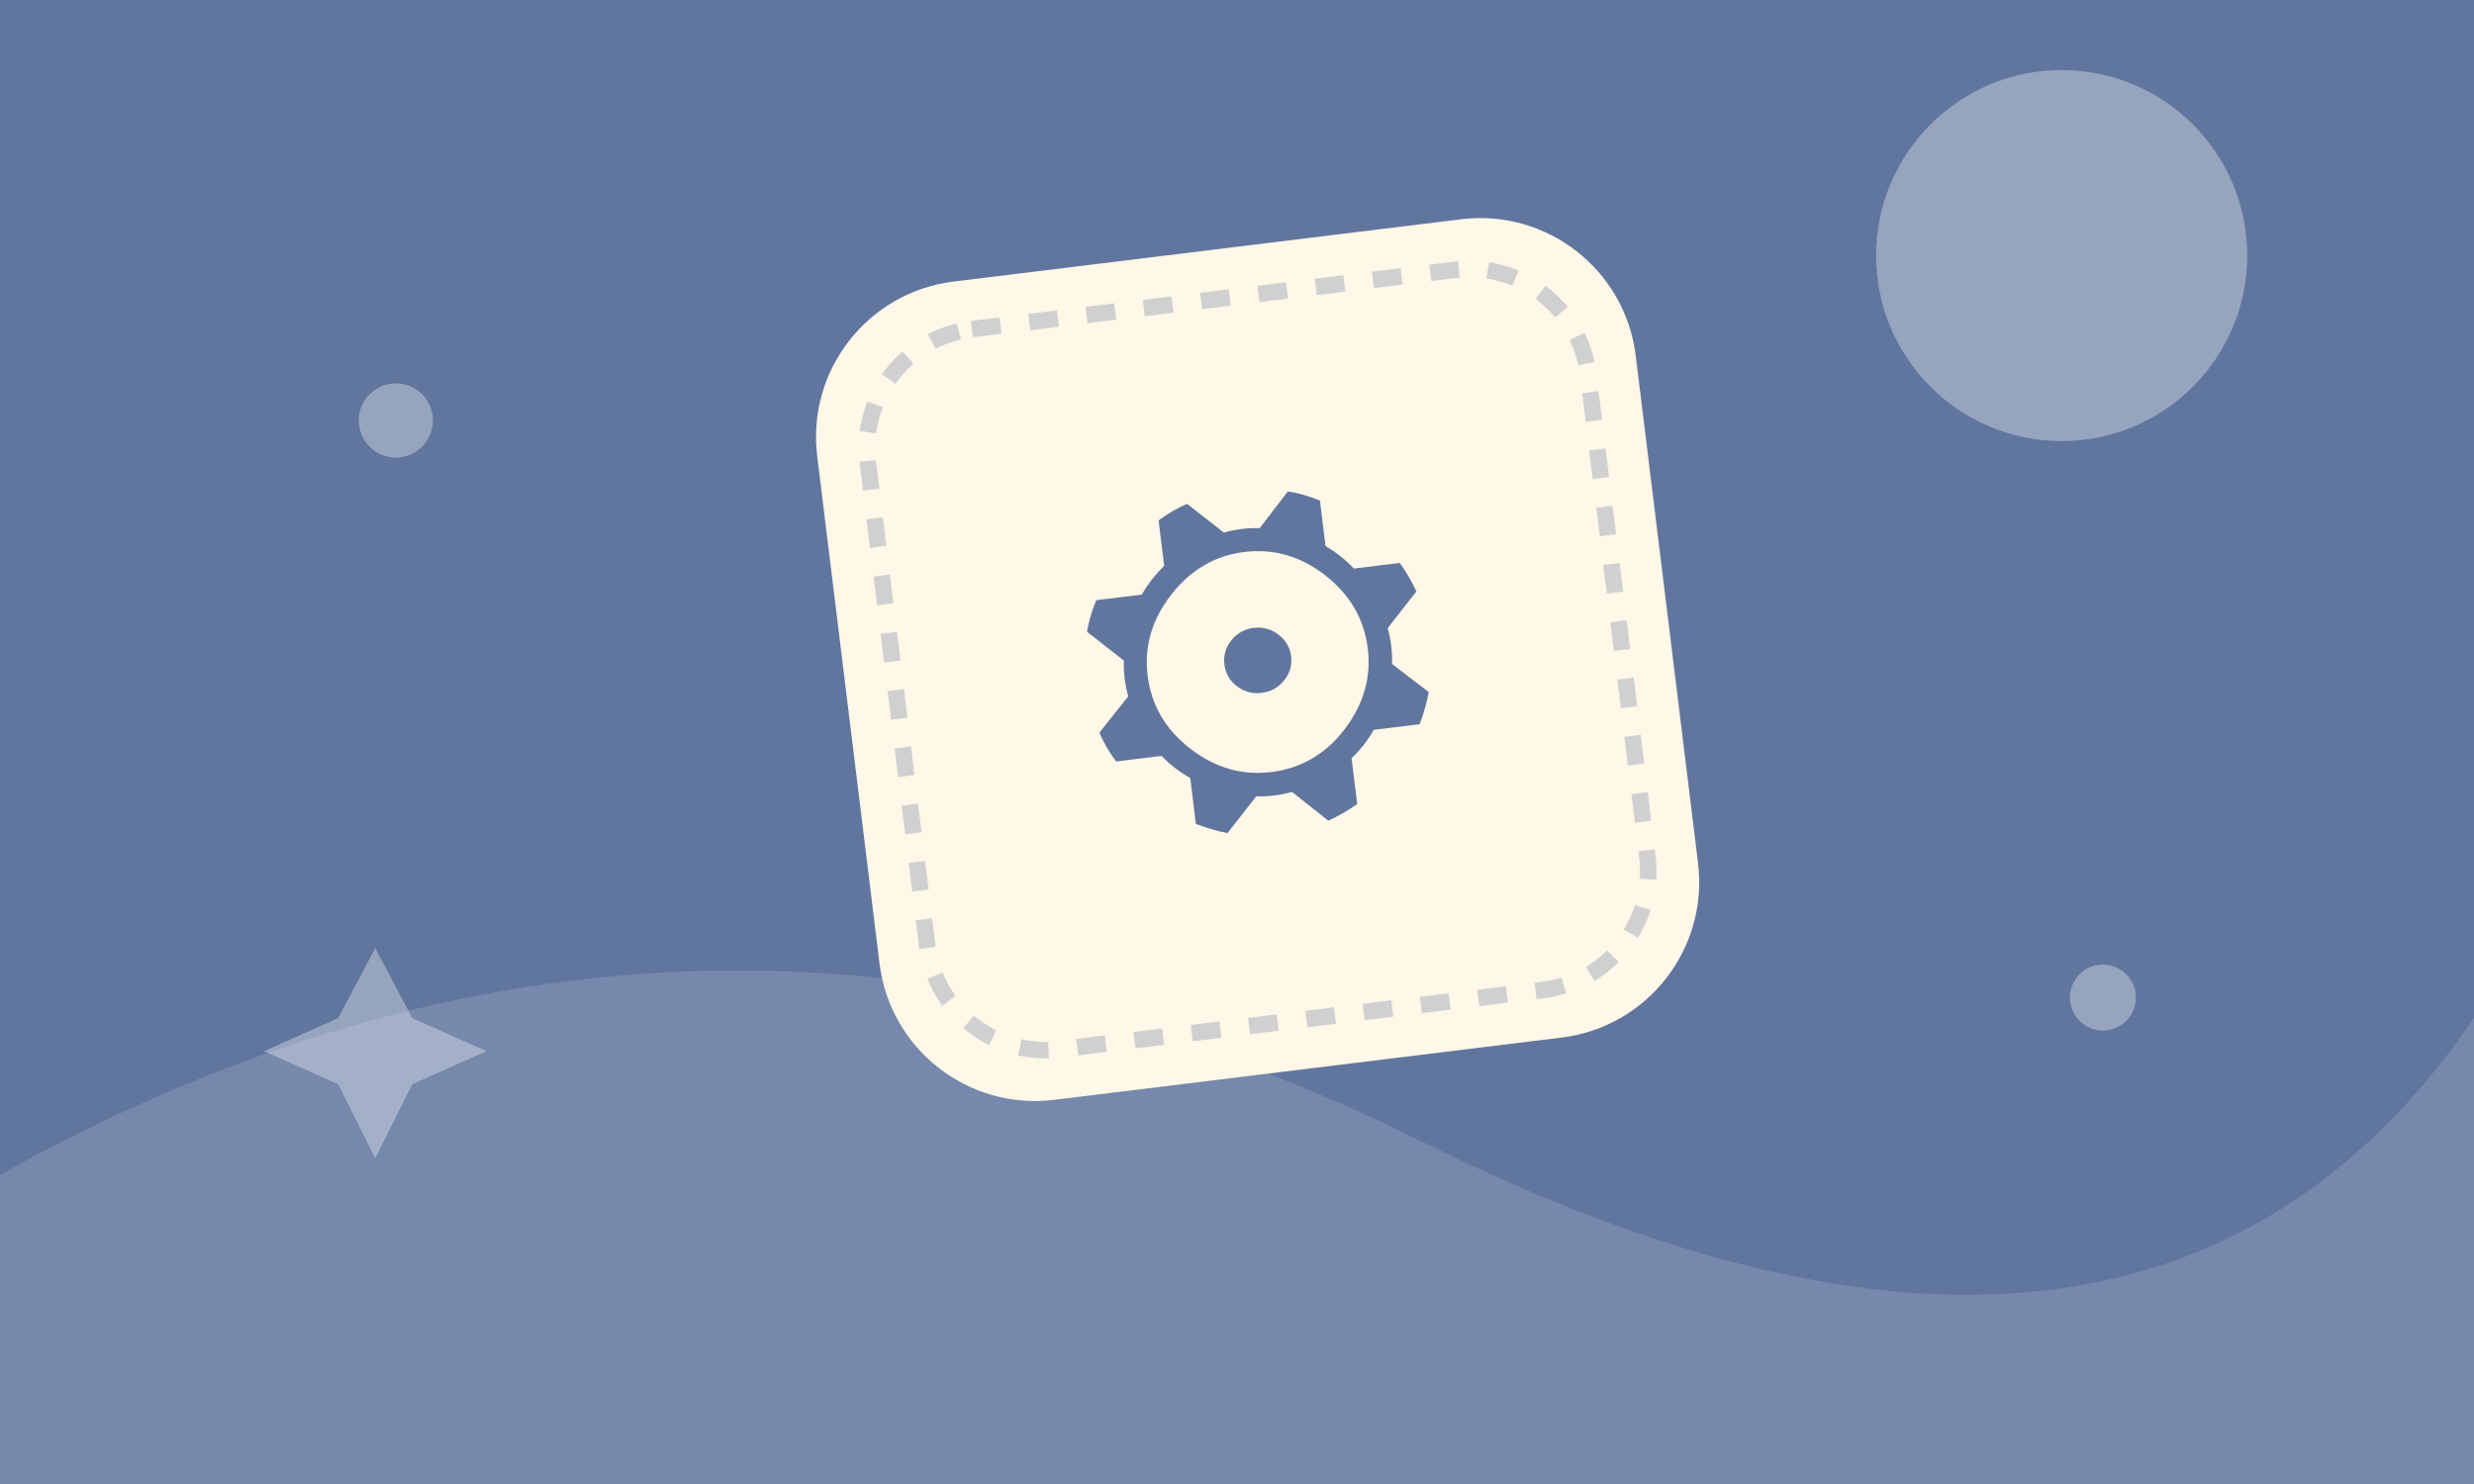
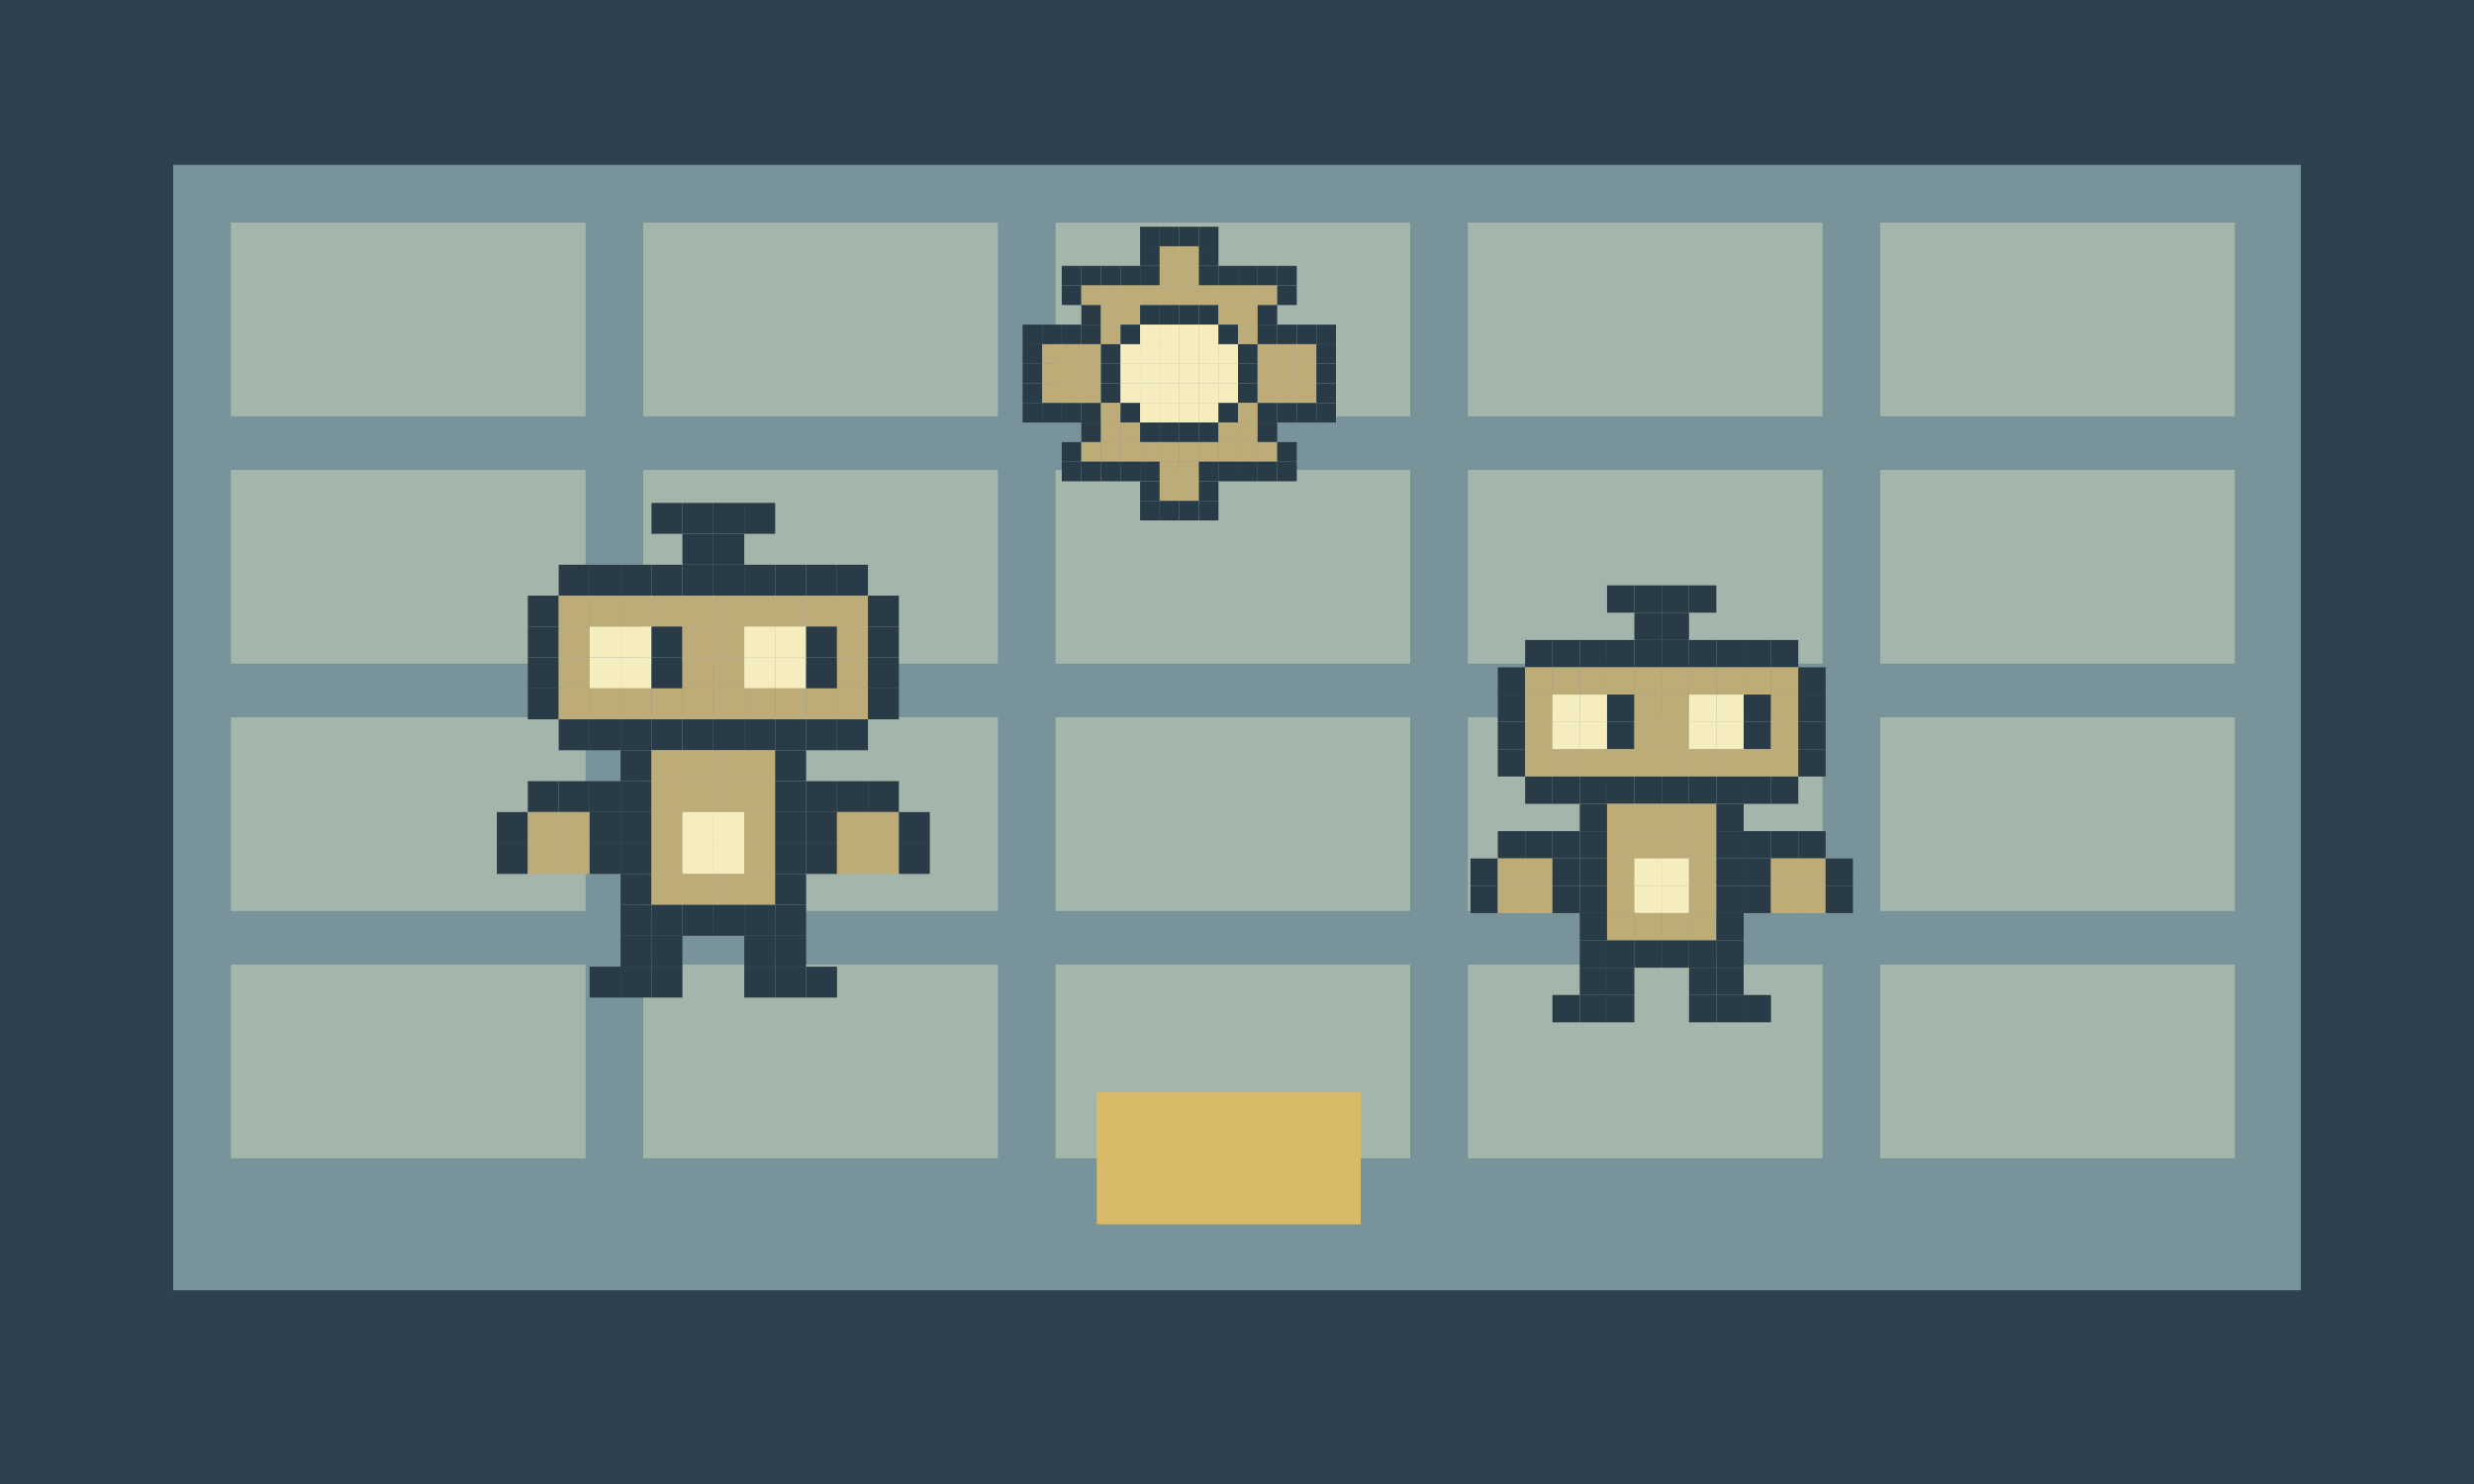
- <svg xmlns="http://www.w3.org/2000/svg" viewBox="0 0 600 360">
-   <rect width="600" height="360" fill="#61769e" />
-   <circle cx="500" cy="62" r="45" fill="#fff5" />
-   <path d="M0 285Q170 190 345 277T600 247V360H0Z" fill="#fff2" />
-   <g transform="translate(205 60) rotate(-7 100 100)">
-     <rect width="200" height="200" rx="38" fill="#fff7e7" />
-     <rect x="12" y="12" width="176" height="176" rx="29" fill="none" stroke="#61769e" stroke-opacity=".3" stroke-width="4" stroke-dasharray="7 7" />
-     <text x="100" y="133" text-anchor="middle" font-size="108" fill="#61769e">⚙</text>
+ <svg xmlns="http://www.w3.org/2000/svg" class="illustrated-scene identity-scene scene-clockwork medium-pixel" data-world="clockarena" viewBox="0 0 600 360" aria-hidden="true">
+   <rect width="600" height="360" fill="#bfcbd8" />
+   <rect x="0" y="0" width="600" height="360" rx="0" fill="#2d414e" class="" />
+   <rect x="42" y="40" width="516" height="273" rx="0" fill="#78949a" class="" />
+   <rect x="56" y="54" width="86" height="47" rx="0" fill="#a4b5ac" class="" />
+   <rect x="156" y="54" width="86" height="47" rx="0" fill="#a4b5ac" class="" />
+   <rect x="256" y="54" width="86" height="47" rx="0" fill="#a4b5ac" class="" />
+   <rect x="356" y="54" width="86" height="47" rx="0" fill="#a4b5ac" class="" />
+   <rect x="456" y="54" width="86" height="47" rx="0" fill="#a4b5ac" class="" />
+   <rect x="56" y="114" width="86" height="47" rx="0" fill="#a4b5ac" class="" />
+   <rect x="156" y="114" width="86" height="47" rx="0" fill="#a4b5ac" class="" />
+   <rect x="256" y="114" width="86" height="47" rx="0" fill="#a4b5ac" class="" />
+   <rect x="356" y="114" width="86" height="47" rx="0" fill="#a4b5ac" class="" />
+   <rect x="456" y="114" width="86" height="47" rx="0" fill="#a4b5ac" class="" />
+   <rect x="56" y="174" width="86" height="47" rx="0" fill="#a4b5ac" class="" />
+   <rect x="156" y="174" width="86" height="47" rx="0" fill="#a4b5ac" class="" />
+   <rect x="256" y="174" width="86" height="47" rx="0" fill="#a4b5ac" class="" />
+   <rect x="356" y="174" width="86" height="47" rx="0" fill="#a4b5ac" class="" />
+   <rect x="456" y="174" width="86" height="47" rx="0" fill="#a4b5ac" class="" />
+   <rect x="56" y="234" width="86" height="47" rx="0" fill="#a4b5ac" class="" />
+   <rect x="156" y="234" width="86" height="47" rx="0" fill="#a4b5ac" class="" />
+   <rect x="256" y="234" width="86" height="47" rx="0" fill="#a4b5ac" class="" />
+   <rect x="356" y="234" width="86" height="47" rx="0" fill="#a4b5ac" class="" />
+   <rect x="456" y="234" width="86" height="47" rx="0" fill="#a4b5ac" class="" />
+   <g transform="translate(113 122) scale(1.25)">
+     <rect x="36" y="0" width="6" height="6" fill="#293b46" data-tone="1" />
+     <rect x="42" y="0" width="6" height="6" fill="#293b46" data-tone="1" />
+     <rect x="48" y="0" width="6" height="6" fill="#293b46" data-tone="1" />
+     <rect x="54" y="0" width="6" height="6" fill="#293b46" data-tone="1" />
+     <rect x="42" y="6" width="6" height="6" fill="#293b46" data-tone="1" />
+     <rect x="48" y="6" width="6" height="6" fill="#293b46" data-tone="1" />
+     <rect x="18" y="12" width="6" height="6" fill="#293b46" data-tone="1" />
+     <rect x="24" y="12" width="6" height="6" fill="#293b46" data-tone="1" />
+     <rect x="30" y="12" width="6" height="6" fill="#293b46" data-tone="1" />
+     <rect x="36" y="12" width="6" height="6" fill="#293b46" data-tone="1" />
+     <rect x="42" y="12" width="6" height="6" fill="#293b46" data-tone="1" />
+     <rect x="48" y="12" width="6" height="6" fill="#293b46" data-tone="1" />
+     <rect x="54" y="12" width="6" height="6" fill="#293b46" data-tone="1" />
+     <rect x="60" y="12" width="6" height="6" fill="#293b46" data-tone="1" />
+     <rect x="66" y="12" width="6" height="6" fill="#293b46" data-tone="1" />
+     <rect x="72" y="12" width="6" height="6" fill="#293b46" data-tone="1" />
+     <rect x="12" y="18" width="6" height="6" fill="#293b46" data-tone="1" />
+     <rect x="18" y="18" width="6" height="6" fill="#bdac78" data-tone="2" />
+     <rect x="24" y="18" width="6" height="6" fill="#bdac78" data-tone="2" />
+     <rect x="30" y="18" width="6" height="6" fill="#bdac78" data-tone="2" />
+     <rect x="36" y="18" width="6" height="6" fill="#bdac78" data-tone="2" />
+     <rect x="42" y="18" width="6" height="6" fill="#bdac78" data-tone="2" />
+     <rect x="48" y="18" width="6" height="6" fill="#bdac78" data-tone="2" />
+     <rect x="54" y="18" width="6" height="6" fill="#bdac78" data-tone="2" />
+     <rect x="60" y="18" width="6" height="6" fill="#bdac78" data-tone="2" />
+     <rect x="66" y="18" width="6" height="6" fill="#bdac78" data-tone="2" />
+     <rect x="72" y="18" width="6" height="6" fill="#bdac78" data-tone="2" />
+     <rect x="78" y="18" width="6" height="6" fill="#293b46" data-tone="1" />
+     <rect x="12" y="24" width="6" height="6" fill="#293b46" data-tone="1" />
+     <rect x="18" y="24" width="6" height="6" fill="#bdac78" data-tone="2" />
+     <rect x="24" y="24" width="6" height="6" fill="#f5edbd" data-tone="3" />
+     <rect x="30" y="24" width="6" height="6" fill="#f5edbd" data-tone="3" />
+     <rect x="36" y="24" width="6" height="6" fill="#293b46" data-tone="1" />
+     <rect x="42" y="24" width="6" height="6" fill="#bdac78" data-tone="2" />
+     <rect x="48" y="24" width="6" height="6" fill="#bdac78" data-tone="2" />
+     <rect x="54" y="24" width="6" height="6" fill="#f5edbd" data-tone="3" />
+     <rect x="60" y="24" width="6" height="6" fill="#f5edbd" data-tone="3" />
+     <rect x="66" y="24" width="6" height="6" fill="#293b46" data-tone="1" />
+     <rect x="72" y="24" width="6" height="6" fill="#bdac78" data-tone="2" />
+     <rect x="78" y="24" width="6" height="6" fill="#293b46" data-tone="1" />
+     <rect x="12" y="30" width="6" height="6" fill="#293b46" data-tone="1" />
+     <rect x="18" y="30" width="6" height="6" fill="#bdac78" data-tone="2" />
+     <rect x="24" y="30" width="6" height="6" fill="#f5edbd" data-tone="3" />
+     <rect x="30" y="30" width="6" height="6" fill="#f5edbd" data-tone="3" />
+     <rect x="36" y="30" width="6" height="6" fill="#293b46" data-tone="1" />
+     <rect x="42" y="30" width="6" height="6" fill="#bdac78" data-tone="2" />
+     <rect x="48" y="30" width="6" height="6" fill="#bdac78" data-tone="2" />
+     <rect x="54" y="30" width="6" height="6" fill="#f5edbd" data-tone="3" />
+     <rect x="60" y="30" width="6" height="6" fill="#f5edbd" data-tone="3" />
+     <rect x="66" y="30" width="6" height="6" fill="#293b46" data-tone="1" />
+     <rect x="72" y="30" width="6" height="6" fill="#bdac78" data-tone="2" />
+     <rect x="78" y="30" width="6" height="6" fill="#293b46" data-tone="1" />
+     <rect x="12" y="36" width="6" height="6" fill="#293b46" data-tone="1" />
+     <rect x="18" y="36" width="6" height="6" fill="#bdac78" data-tone="2" />
+     <rect x="24" y="36" width="6" height="6" fill="#bdac78" data-tone="2" />
+     <rect x="30" y="36" width="6" height="6" fill="#bdac78" data-tone="2" />
+     <rect x="36" y="36" width="6" height="6" fill="#bdac78" data-tone="2" />
+     <rect x="42" y="36" width="6" height="6" fill="#bdac78" data-tone="2" />
+     <rect x="48" y="36" width="6" height="6" fill="#bdac78" data-tone="2" />
+     <rect x="54" y="36" width="6" height="6" fill="#bdac78" data-tone="2" />
+     <rect x="60" y="36" width="6" height="6" fill="#bdac78" data-tone="2" />
+     <rect x="66" y="36" width="6" height="6" fill="#bdac78" data-tone="2" />
+     <rect x="72" y="36" width="6" height="6" fill="#bdac78" data-tone="2" />
+     <rect x="78" y="36" width="6" height="6" fill="#293b46" data-tone="1" />
+     <rect x="18" y="42" width="6" height="6" fill="#293b46" data-tone="1" />
+     <rect x="24" y="42" width="6" height="6" fill="#293b46" data-tone="1" />
+     <rect x="30" y="42" width="6" height="6" fill="#293b46" data-tone="1" />
+     <rect x="36" y="42" width="6" height="6" fill="#293b46" data-tone="1" />
+     <rect x="42" y="42" width="6" height="6" fill="#293b46" data-tone="1" />
+     <rect x="48" y="42" width="6" height="6" fill="#293b46" data-tone="1" />
+     <rect x="54" y="42" width="6" height="6" fill="#293b46" data-tone="1" />
+     <rect x="60" y="42" width="6" height="6" fill="#293b46" data-tone="1" />
+     <rect x="66" y="42" width="6" height="6" fill="#293b46" data-tone="1" />
+     <rect x="72" y="42" width="6" height="6" fill="#293b46" data-tone="1" />
+     <rect x="30" y="48" width="6" height="6" fill="#293b46" data-tone="1" />
+     <rect x="36" y="48" width="6" height="6" fill="#bdac78" data-tone="2" />
+     <rect x="42" y="48" width="6" height="6" fill="#bdac78" data-tone="2" />
+     <rect x="48" y="48" width="6" height="6" fill="#bdac78" data-tone="2" />
+     <rect x="54" y="48" width="6" height="6" fill="#bdac78" data-tone="2" />
+     <rect x="60" y="48" width="6" height="6" fill="#293b46" data-tone="1" />
+     <rect x="12" y="54" width="6" height="6" fill="#293b46" data-tone="1" />
+     <rect x="18" y="54" width="6" height="6" fill="#293b46" data-tone="1" />
+     <rect x="24" y="54" width="6" height="6" fill="#293b46" data-tone="1" />
+     <rect x="30" y="54" width="6" height="6" fill="#293b46" data-tone="1" />
+     <rect x="36" y="54" width="6" height="6" fill="#bdac78" data-tone="2" />
+     <rect x="42" y="54" width="6" height="6" fill="#bdac78" data-tone="2" />
+     <rect x="48" y="54" width="6" height="6" fill="#bdac78" data-tone="2" />
+     <rect x="54" y="54" width="6" height="6" fill="#bdac78" data-tone="2" />
+     <rect x="60" y="54" width="6" height="6" fill="#293b46" data-tone="1" />
+     <rect x="66" y="54" width="6" height="6" fill="#293b46" data-tone="1" />
+     <rect x="72" y="54" width="6" height="6" fill="#293b46" data-tone="1" />
+     <rect x="78" y="54" width="6" height="6" fill="#293b46" data-tone="1" />
+     <rect x="6" y="60" width="6" height="6" fill="#293b46" data-tone="1" />
+     <rect x="12" y="60" width="6" height="6" fill="#bdac78" data-tone="2" />
+     <rect x="18" y="60" width="6" height="6" fill="#bdac78" data-tone="2" />
+     <rect x="24" y="60" width="6" height="6" fill="#293b46" data-tone="1" />
+     <rect x="30" y="60" width="6" height="6" fill="#293b46" data-tone="1" />
+     <rect x="36" y="60" width="6" height="6" fill="#bdac78" data-tone="2" />
+     <rect x="42" y="60" width="6" height="6" fill="#f5edbd" data-tone="3" />
+     <rect x="48" y="60" width="6" height="6" fill="#f5edbd" data-tone="3" />
+     <rect x="54" y="60" width="6" height="6" fill="#bdac78" data-tone="2" />
+     <rect x="60" y="60" width="6" height="6" fill="#293b46" data-tone="1" />
+     <rect x="66" y="60" width="6" height="6" fill="#293b46" data-tone="1" />
+     <rect x="72" y="60" width="6" height="6" fill="#bdac78" data-tone="2" />
+     <rect x="78" y="60" width="6" height="6" fill="#bdac78" data-tone="2" />
+     <rect x="84" y="60" width="6" height="6" fill="#293b46" data-tone="1" />
+     <rect x="6" y="66" width="6" height="6" fill="#293b46" data-tone="1" />
+     <rect x="12" y="66" width="6" height="6" fill="#bdac78" data-tone="2" />
+     <rect x="18" y="66" width="6" height="6" fill="#bdac78" data-tone="2" />
+     <rect x="24" y="66" width="6" height="6" fill="#293b46" data-tone="1" />
+     <rect x="30" y="66" width="6" height="6" fill="#293b46" data-tone="1" />
+     <rect x="36" y="66" width="6" height="6" fill="#bdac78" data-tone="2" />
+     <rect x="42" y="66" width="6" height="6" fill="#f5edbd" data-tone="3" />
+     <rect x="48" y="66" width="6" height="6" fill="#f5edbd" data-tone="3" />
+     <rect x="54" y="66" width="6" height="6" fill="#bdac78" data-tone="2" />
+     <rect x="60" y="66" width="6" height="6" fill="#293b46" data-tone="1" />
+     <rect x="66" y="66" width="6" height="6" fill="#293b46" data-tone="1" />
+     <rect x="72" y="66" width="6" height="6" fill="#bdac78" data-tone="2" />
+     <rect x="78" y="66" width="6" height="6" fill="#bdac78" data-tone="2" />
+     <rect x="84" y="66" width="6" height="6" fill="#293b46" data-tone="1" />
+     <rect x="30" y="72" width="6" height="6" fill="#293b46" data-tone="1" />
+     <rect x="36" y="72" width="6" height="6" fill="#bdac78" data-tone="2" />
+     <rect x="42" y="72" width="6" height="6" fill="#bdac78" data-tone="2" />
+     <rect x="48" y="72" width="6" height="6" fill="#bdac78" data-tone="2" />
+     <rect x="54" y="72" width="6" height="6" fill="#bdac78" data-tone="2" />
+     <rect x="60" y="72" width="6" height="6" fill="#293b46" data-tone="1" />
+     <rect x="30" y="78" width="6" height="6" fill="#293b46" data-tone="1" />
+     <rect x="36" y="78" width="6" height="6" fill="#293b46" data-tone="1" />
+     <rect x="42" y="78" width="6" height="6" fill="#293b46" data-tone="1" />
+     <rect x="48" y="78" width="6" height="6" fill="#293b46" data-tone="1" />
+     <rect x="54" y="78" width="6" height="6" fill="#293b46" data-tone="1" />
+     <rect x="60" y="78" width="6" height="6" fill="#293b46" data-tone="1" />
+     <rect x="30" y="84" width="6" height="6" fill="#293b46" data-tone="1" />
+     <rect x="36" y="84" width="6" height="6" fill="#293b46" data-tone="1" />
+     <rect x="54" y="84" width="6" height="6" fill="#293b46" data-tone="1" />
+     <rect x="60" y="84" width="6" height="6" fill="#293b46" data-tone="1" />
+     <rect x="24" y="90" width="6" height="6" fill="#293b46" data-tone="1" />
+     <rect x="30" y="90" width="6" height="6" fill="#293b46" data-tone="1" />
+     <rect x="36" y="90" width="6" height="6" fill="#293b46" data-tone="1" />
+     <rect x="54" y="90" width="6" height="6" fill="#293b46" data-tone="1" />
+     <rect x="60" y="90" width="6" height="6" fill="#293b46" data-tone="1" />
+     <rect x="66" y="90" width="6" height="6" fill="#293b46" data-tone="1" />
  </g>
-   <g fill="#fff5">
-     <circle cx="96" cy="102" r="9" />
-     <circle cx="510" cy="242" r="8" />
-     <path d="M91 230l9 17 18 8-18 8-9 18-9-18-18-8 18-8Z" />
+   <g transform="translate(350 142) scale(1.104167)">
+     <rect x="36" y="0" width="6" height="6" fill="#293b46" data-tone="1" />
+     <rect x="42" y="0" width="6" height="6" fill="#293b46" data-tone="1" />
+     <rect x="48" y="0" width="6" height="6" fill="#293b46" data-tone="1" />
+     <rect x="54" y="0" width="6" height="6" fill="#293b46" data-tone="1" />
+     <rect x="42" y="6" width="6" height="6" fill="#293b46" data-tone="1" />
+     <rect x="48" y="6" width="6" height="6" fill="#293b46" data-tone="1" />
+     <rect x="18" y="12" width="6" height="6" fill="#293b46" data-tone="1" />
+     <rect x="24" y="12" width="6" height="6" fill="#293b46" data-tone="1" />
+     <rect x="30" y="12" width="6" height="6" fill="#293b46" data-tone="1" />
+     <rect x="36" y="12" width="6" height="6" fill="#293b46" data-tone="1" />
+     <rect x="42" y="12" width="6" height="6" fill="#293b46" data-tone="1" />
+     <rect x="48" y="12" width="6" height="6" fill="#293b46" data-tone="1" />
+     <rect x="54" y="12" width="6" height="6" fill="#293b46" data-tone="1" />
+     <rect x="60" y="12" width="6" height="6" fill="#293b46" data-tone="1" />
+     <rect x="66" y="12" width="6" height="6" fill="#293b46" data-tone="1" />
+     <rect x="72" y="12" width="6" height="6" fill="#293b46" data-tone="1" />
+     <rect x="12" y="18" width="6" height="6" fill="#293b46" data-tone="1" />
+     <rect x="18" y="18" width="6" height="6" fill="#bdac78" data-tone="2" />
+     <rect x="24" y="18" width="6" height="6" fill="#bdac78" data-tone="2" />
+     <rect x="30" y="18" width="6" height="6" fill="#bdac78" data-tone="2" />
+     <rect x="36" y="18" width="6" height="6" fill="#bdac78" data-tone="2" />
+     <rect x="42" y="18" width="6" height="6" fill="#bdac78" data-tone="2" />
+     <rect x="48" y="18" width="6" height="6" fill="#bdac78" data-tone="2" />
+     <rect x="54" y="18" width="6" height="6" fill="#bdac78" data-tone="2" />
+     <rect x="60" y="18" width="6" height="6" fill="#bdac78" data-tone="2" />
+     <rect x="66" y="18" width="6" height="6" fill="#bdac78" data-tone="2" />
+     <rect x="72" y="18" width="6" height="6" fill="#bdac78" data-tone="2" />
+     <rect x="78" y="18" width="6" height="6" fill="#293b46" data-tone="1" />
+     <rect x="12" y="24" width="6" height="6" fill="#293b46" data-tone="1" />
+     <rect x="18" y="24" width="6" height="6" fill="#bdac78" data-tone="2" />
+     <rect x="24" y="24" width="6" height="6" fill="#f5edbd" data-tone="3" />
+     <rect x="30" y="24" width="6" height="6" fill="#f5edbd" data-tone="3" />
+     <rect x="36" y="24" width="6" height="6" fill="#293b46" data-tone="1" />
+     <rect x="42" y="24" width="6" height="6" fill="#bdac78" data-tone="2" />
+     <rect x="48" y="24" width="6" height="6" fill="#bdac78" data-tone="2" />
+     <rect x="54" y="24" width="6" height="6" fill="#f5edbd" data-tone="3" />
+     <rect x="60" y="24" width="6" height="6" fill="#f5edbd" data-tone="3" />
+     <rect x="66" y="24" width="6" height="6" fill="#293b46" data-tone="1" />
+     <rect x="72" y="24" width="6" height="6" fill="#bdac78" data-tone="2" />
+     <rect x="78" y="24" width="6" height="6" fill="#293b46" data-tone="1" />
+     <rect x="12" y="30" width="6" height="6" fill="#293b46" data-tone="1" />
+     <rect x="18" y="30" width="6" height="6" fill="#bdac78" data-tone="2" />
+     <rect x="24" y="30" width="6" height="6" fill="#f5edbd" data-tone="3" />
+     <rect x="30" y="30" width="6" height="6" fill="#f5edbd" data-tone="3" />
+     <rect x="36" y="30" width="6" height="6" fill="#293b46" data-tone="1" />
+     <rect x="42" y="30" width="6" height="6" fill="#bdac78" data-tone="2" />
+     <rect x="48" y="30" width="6" height="6" fill="#bdac78" data-tone="2" />
+     <rect x="54" y="30" width="6" height="6" fill="#f5edbd" data-tone="3" />
+     <rect x="60" y="30" width="6" height="6" fill="#f5edbd" data-tone="3" />
+     <rect x="66" y="30" width="6" height="6" fill="#293b46" data-tone="1" />
+     <rect x="72" y="30" width="6" height="6" fill="#bdac78" data-tone="2" />
+     <rect x="78" y="30" width="6" height="6" fill="#293b46" data-tone="1" />
+     <rect x="12" y="36" width="6" height="6" fill="#293b46" data-tone="1" />
+     <rect x="18" y="36" width="6" height="6" fill="#bdac78" data-tone="2" />
+     <rect x="24" y="36" width="6" height="6" fill="#bdac78" data-tone="2" />
+     <rect x="30" y="36" width="6" height="6" fill="#bdac78" data-tone="2" />
+     <rect x="36" y="36" width="6" height="6" fill="#bdac78" data-tone="2" />
+     <rect x="42" y="36" width="6" height="6" fill="#bdac78" data-tone="2" />
+     <rect x="48" y="36" width="6" height="6" fill="#bdac78" data-tone="2" />
+     <rect x="54" y="36" width="6" height="6" fill="#bdac78" data-tone="2" />
+     <rect x="60" y="36" width="6" height="6" fill="#bdac78" data-tone="2" />
+     <rect x="66" y="36" width="6" height="6" fill="#bdac78" data-tone="2" />
+     <rect x="72" y="36" width="6" height="6" fill="#bdac78" data-tone="2" />
+     <rect x="78" y="36" width="6" height="6" fill="#293b46" data-tone="1" />
+     <rect x="18" y="42" width="6" height="6" fill="#293b46" data-tone="1" />
+     <rect x="24" y="42" width="6" height="6" fill="#293b46" data-tone="1" />
+     <rect x="30" y="42" width="6" height="6" fill="#293b46" data-tone="1" />
+     <rect x="36" y="42" width="6" height="6" fill="#293b46" data-tone="1" />
+     <rect x="42" y="42" width="6" height="6" fill="#293b46" data-tone="1" />
+     <rect x="48" y="42" width="6" height="6" fill="#293b46" data-tone="1" />
+     <rect x="54" y="42" width="6" height="6" fill="#293b46" data-tone="1" />
+     <rect x="60" y="42" width="6" height="6" fill="#293b46" data-tone="1" />
+     <rect x="66" y="42" width="6" height="6" fill="#293b46" data-tone="1" />
+     <rect x="72" y="42" width="6" height="6" fill="#293b46" data-tone="1" />
+     <rect x="30" y="48" width="6" height="6" fill="#293b46" data-tone="1" />
+     <rect x="36" y="48" width="6" height="6" fill="#bdac78" data-tone="2" />
+     <rect x="42" y="48" width="6" height="6" fill="#bdac78" data-tone="2" />
+     <rect x="48" y="48" width="6" height="6" fill="#bdac78" data-tone="2" />
+     <rect x="54" y="48" width="6" height="6" fill="#bdac78" data-tone="2" />
+     <rect x="60" y="48" width="6" height="6" fill="#293b46" data-tone="1" />
+     <rect x="12" y="54" width="6" height="6" fill="#293b46" data-tone="1" />
+     <rect x="18" y="54" width="6" height="6" fill="#293b46" data-tone="1" />
+     <rect x="24" y="54" width="6" height="6" fill="#293b46" data-tone="1" />
+     <rect x="30" y="54" width="6" height="6" fill="#293b46" data-tone="1" />
+     <rect x="36" y="54" width="6" height="6" fill="#bdac78" data-tone="2" />
+     <rect x="42" y="54" width="6" height="6" fill="#bdac78" data-tone="2" />
+     <rect x="48" y="54" width="6" height="6" fill="#bdac78" data-tone="2" />
+     <rect x="54" y="54" width="6" height="6" fill="#bdac78" data-tone="2" />
+     <rect x="60" y="54" width="6" height="6" fill="#293b46" data-tone="1" />
+     <rect x="66" y="54" width="6" height="6" fill="#293b46" data-tone="1" />
+     <rect x="72" y="54" width="6" height="6" fill="#293b46" data-tone="1" />
+     <rect x="78" y="54" width="6" height="6" fill="#293b46" data-tone="1" />
+     <rect x="6" y="60" width="6" height="6" fill="#293b46" data-tone="1" />
+     <rect x="12" y="60" width="6" height="6" fill="#bdac78" data-tone="2" />
+     <rect x="18" y="60" width="6" height="6" fill="#bdac78" data-tone="2" />
+     <rect x="24" y="60" width="6" height="6" fill="#293b46" data-tone="1" />
+     <rect x="30" y="60" width="6" height="6" fill="#293b46" data-tone="1" />
+     <rect x="36" y="60" width="6" height="6" fill="#bdac78" data-tone="2" />
+     <rect x="42" y="60" width="6" height="6" fill="#f5edbd" data-tone="3" />
+     <rect x="48" y="60" width="6" height="6" fill="#f5edbd" data-tone="3" />
+     <rect x="54" y="60" width="6" height="6" fill="#bdac78" data-tone="2" />
+     <rect x="60" y="60" width="6" height="6" fill="#293b46" data-tone="1" />
+     <rect x="66" y="60" width="6" height="6" fill="#293b46" data-tone="1" />
+     <rect x="72" y="60" width="6" height="6" fill="#bdac78" data-tone="2" />
+     <rect x="78" y="60" width="6" height="6" fill="#bdac78" data-tone="2" />
+     <rect x="84" y="60" width="6" height="6" fill="#293b46" data-tone="1" />
+     <rect x="6" y="66" width="6" height="6" fill="#293b46" data-tone="1" />
+     <rect x="12" y="66" width="6" height="6" fill="#bdac78" data-tone="2" />
+     <rect x="18" y="66" width="6" height="6" fill="#bdac78" data-tone="2" />
+     <rect x="24" y="66" width="6" height="6" fill="#293b46" data-tone="1" />
+     <rect x="30" y="66" width="6" height="6" fill="#293b46" data-tone="1" />
+     <rect x="36" y="66" width="6" height="6" fill="#bdac78" data-tone="2" />
+     <rect x="42" y="66" width="6" height="6" fill="#f5edbd" data-tone="3" />
+     <rect x="48" y="66" width="6" height="6" fill="#f5edbd" data-tone="3" />
+     <rect x="54" y="66" width="6" height="6" fill="#bdac78" data-tone="2" />
+     <rect x="60" y="66" width="6" height="6" fill="#293b46" data-tone="1" />
+     <rect x="66" y="66" width="6" height="6" fill="#293b46" data-tone="1" />
+     <rect x="72" y="66" width="6" height="6" fill="#bdac78" data-tone="2" />
+     <rect x="78" y="66" width="6" height="6" fill="#bdac78" data-tone="2" />
+     <rect x="84" y="66" width="6" height="6" fill="#293b46" data-tone="1" />
+     <rect x="30" y="72" width="6" height="6" fill="#293b46" data-tone="1" />
+     <rect x="36" y="72" width="6" height="6" fill="#bdac78" data-tone="2" />
+     <rect x="42" y="72" width="6" height="6" fill="#bdac78" data-tone="2" />
+     <rect x="48" y="72" width="6" height="6" fill="#bdac78" data-tone="2" />
+     <rect x="54" y="72" width="6" height="6" fill="#bdac78" data-tone="2" />
+     <rect x="60" y="72" width="6" height="6" fill="#293b46" data-tone="1" />
+     <rect x="30" y="78" width="6" height="6" fill="#293b46" data-tone="1" />
+     <rect x="36" y="78" width="6" height="6" fill="#293b46" data-tone="1" />
+     <rect x="42" y="78" width="6" height="6" fill="#293b46" data-tone="1" />
+     <rect x="48" y="78" width="6" height="6" fill="#293b46" data-tone="1" />
+     <rect x="54" y="78" width="6" height="6" fill="#293b46" data-tone="1" />
+     <rect x="60" y="78" width="6" height="6" fill="#293b46" data-tone="1" />
+     <rect x="30" y="84" width="6" height="6" fill="#293b46" data-tone="1" />
+     <rect x="36" y="84" width="6" height="6" fill="#293b46" data-tone="1" />
+     <rect x="54" y="84" width="6" height="6" fill="#293b46" data-tone="1" />
+     <rect x="60" y="84" width="6" height="6" fill="#293b46" data-tone="1" />
+     <rect x="24" y="90" width="6" height="6" fill="#293b46" data-tone="1" />
+     <rect x="30" y="90" width="6" height="6" fill="#293b46" data-tone="1" />
+     <rect x="36" y="90" width="6" height="6" fill="#293b46" data-tone="1" />
+     <rect x="54" y="90" width="6" height="6" fill="#293b46" data-tone="1" />
+     <rect x="60" y="90" width="6" height="6" fill="#293b46" data-tone="1" />
+     <rect x="66" y="90" width="6" height="6" fill="#293b46" data-tone="1" />
  </g>
+   <g transform="translate(248 55) scale(0.7916667)">
+     <rect x="36" y="0" width="6" height="6" fill="#293b46" data-tone="1" />
+     <rect x="42" y="0" width="6" height="6" fill="#293b46" data-tone="1" />
+     <rect x="48" y="0" width="6" height="6" fill="#293b46" data-tone="1" />
+     <rect x="54" y="0" width="6" height="6" fill="#293b46" data-tone="1" />
+     <rect x="36" y="6" width="6" height="6" fill="#293b46" data-tone="1" />
+     <rect x="42" y="6" width="6" height="6" fill="#bdac78" data-tone="2" />
+     <rect x="48" y="6" width="6" height="6" fill="#bdac78" data-tone="2" />
+     <rect x="54" y="6" width="6" height="6" fill="#293b46" data-tone="1" />
+     <rect x="12" y="12" width="6" height="6" fill="#293b46" data-tone="1" />
+     <rect x="18" y="12" width="6" height="6" fill="#293b46" data-tone="1" />
+     <rect x="24" y="12" width="6" height="6" fill="#293b46" data-tone="1" />
+     <rect x="30" y="12" width="6" height="6" fill="#293b46" data-tone="1" />
+     <rect x="36" y="12" width="6" height="6" fill="#293b46" data-tone="1" />
+     <rect x="42" y="12" width="6" height="6" fill="#bdac78" data-tone="2" />
+     <rect x="48" y="12" width="6" height="6" fill="#bdac78" data-tone="2" />
+     <rect x="54" y="12" width="6" height="6" fill="#293b46" data-tone="1" />
+     <rect x="60" y="12" width="6" height="6" fill="#293b46" data-tone="1" />
+     <rect x="66" y="12" width="6" height="6" fill="#293b46" data-tone="1" />
+     <rect x="72" y="12" width="6" height="6" fill="#293b46" data-tone="1" />
+     <rect x="78" y="12" width="6" height="6" fill="#293b46" data-tone="1" />
+     <rect x="12" y="18" width="6" height="6" fill="#293b46" data-tone="1" />
+     <rect x="18" y="18" width="6" height="6" fill="#bdac78" data-tone="2" />
+     <rect x="24" y="18" width="6" height="6" fill="#bdac78" data-tone="2" />
+     <rect x="30" y="18" width="6" height="6" fill="#bdac78" data-tone="2" />
+     <rect x="36" y="18" width="6" height="6" fill="#bdac78" data-tone="2" />
+     <rect x="42" y="18" width="6" height="6" fill="#bdac78" data-tone="2" />
+     <rect x="48" y="18" width="6" height="6" fill="#bdac78" data-tone="2" />
+     <rect x="54" y="18" width="6" height="6" fill="#bdac78" data-tone="2" />
+     <rect x="60" y="18" width="6" height="6" fill="#bdac78" data-tone="2" />
+     <rect x="66" y="18" width="6" height="6" fill="#bdac78" data-tone="2" />
+     <rect x="72" y="18" width="6" height="6" fill="#bdac78" data-tone="2" />
+     <rect x="78" y="18" width="6" height="6" fill="#293b46" data-tone="1" />
+     <rect x="18" y="24" width="6" height="6" fill="#293b46" data-tone="1" />
+     <rect x="24" y="24" width="6" height="6" fill="#bdac78" data-tone="2" />
+     <rect x="30" y="24" width="6" height="6" fill="#bdac78" data-tone="2" />
+     <rect x="36" y="24" width="6" height="6" fill="#293b46" data-tone="1" />
+     <rect x="42" y="24" width="6" height="6" fill="#293b46" data-tone="1" />
+     <rect x="48" y="24" width="6" height="6" fill="#293b46" data-tone="1" />
+     <rect x="54" y="24" width="6" height="6" fill="#293b46" data-tone="1" />
+     <rect x="60" y="24" width="6" height="6" fill="#bdac78" data-tone="2" />
+     <rect x="66" y="24" width="6" height="6" fill="#bdac78" data-tone="2" />
+     <rect x="72" y="24" width="6" height="6" fill="#293b46" data-tone="1" />
+     <rect x="0" y="30" width="6" height="6" fill="#293b46" data-tone="1" />
+     <rect x="6" y="30" width="6" height="6" fill="#293b46" data-tone="1" />
+     <rect x="12" y="30" width="6" height="6" fill="#293b46" data-tone="1" />
+     <rect x="18" y="30" width="6" height="6" fill="#293b46" data-tone="1" />
+     <rect x="24" y="30" width="6" height="6" fill="#bdac78" data-tone="2" />
+     <rect x="30" y="30" width="6" height="6" fill="#293b46" data-tone="1" />
+     <rect x="36" y="30" width="6" height="6" fill="#f5edbd" data-tone="3" />
+     <rect x="42" y="30" width="6" height="6" fill="#f5edbd" data-tone="3" />
+     <rect x="48" y="30" width="6" height="6" fill="#f5edbd" data-tone="3" />
+     <rect x="54" y="30" width="6" height="6" fill="#f5edbd" data-tone="3" />
+     <rect x="60" y="30" width="6" height="6" fill="#293b46" data-tone="1" />
+     <rect x="66" y="30" width="6" height="6" fill="#bdac78" data-tone="2" />
+     <rect x="72" y="30" width="6" height="6" fill="#293b46" data-tone="1" />
+     <rect x="78" y="30" width="6" height="6" fill="#293b46" data-tone="1" />
+     <rect x="84" y="30" width="6" height="6" fill="#293b46" data-tone="1" />
+     <rect x="90" y="30" width="6" height="6" fill="#293b46" data-tone="1" />
+     <rect x="0" y="36" width="6" height="6" fill="#293b46" data-tone="1" />
+     <rect x="6" y="36" width="6" height="6" fill="#bdac78" data-tone="2" />
+     <rect x="12" y="36" width="6" height="6" fill="#bdac78" data-tone="2" />
+     <rect x="18" y="36" width="6" height="6" fill="#bdac78" data-tone="2" />
+     <rect x="24" y="36" width="6" height="6" fill="#293b46" data-tone="1" />
+     <rect x="30" y="36" width="6" height="6" fill="#f5edbd" data-tone="3" />
+     <rect x="36" y="36" width="6" height="6" fill="#f5edbd" data-tone="3" />
+     <rect x="42" y="36" width="6" height="6" fill="#f5edbd" data-tone="3" />
+     <rect x="48" y="36" width="6" height="6" fill="#f5edbd" data-tone="3" />
+     <rect x="54" y="36" width="6" height="6" fill="#f5edbd" data-tone="3" />
+     <rect x="60" y="36" width="6" height="6" fill="#f5edbd" data-tone="3" />
+     <rect x="66" y="36" width="6" height="6" fill="#293b46" data-tone="1" />
+     <rect x="72" y="36" width="6" height="6" fill="#bdac78" data-tone="2" />
+     <rect x="78" y="36" width="6" height="6" fill="#bdac78" data-tone="2" />
+     <rect x="84" y="36" width="6" height="6" fill="#bdac78" data-tone="2" />
+     <rect x="90" y="36" width="6" height="6" fill="#293b46" data-tone="1" />
+     <rect x="0" y="42" width="6" height="6" fill="#293b46" data-tone="1" />
+     <rect x="6" y="42" width="6" height="6" fill="#bdac78" data-tone="2" />
+     <rect x="12" y="42" width="6" height="6" fill="#bdac78" data-tone="2" />
+     <rect x="18" y="42" width="6" height="6" fill="#bdac78" data-tone="2" />
+     <rect x="24" y="42" width="6" height="6" fill="#293b46" data-tone="1" />
+     <rect x="30" y="42" width="6" height="6" fill="#f5edbd" data-tone="3" />
+     <rect x="36" y="42" width="6" height="6" fill="#f5edbd" data-tone="3" />
+     <rect x="42" y="42" width="6" height="6" fill="#f5edbd" data-tone="3" />
+     <rect x="48" y="42" width="6" height="6" fill="#f5edbd" data-tone="3" />
+     <rect x="54" y="42" width="6" height="6" fill="#f5edbd" data-tone="3" />
+     <rect x="60" y="42" width="6" height="6" fill="#f5edbd" data-tone="3" />
+     <rect x="66" y="42" width="6" height="6" fill="#293b46" data-tone="1" />
+     <rect x="72" y="42" width="6" height="6" fill="#bdac78" data-tone="2" />
+     <rect x="78" y="42" width="6" height="6" fill="#bdac78" data-tone="2" />
+     <rect x="84" y="42" width="6" height="6" fill="#bdac78" data-tone="2" />
+     <rect x="90" y="42" width="6" height="6" fill="#293b46" data-tone="1" />
+     <rect x="0" y="48" width="6" height="6" fill="#293b46" data-tone="1" />
+     <rect x="6" y="48" width="6" height="6" fill="#bdac78" data-tone="2" />
+     <rect x="12" y="48" width="6" height="6" fill="#bdac78" data-tone="2" />
+     <rect x="18" y="48" width="6" height="6" fill="#bdac78" data-tone="2" />
+     <rect x="24" y="48" width="6" height="6" fill="#293b46" data-tone="1" />
+     <rect x="30" y="48" width="6" height="6" fill="#f5edbd" data-tone="3" />
+     <rect x="36" y="48" width="6" height="6" fill="#f5edbd" data-tone="3" />
+     <rect x="42" y="48" width="6" height="6" fill="#f5edbd" data-tone="3" />
+     <rect x="48" y="48" width="6" height="6" fill="#f5edbd" data-tone="3" />
+     <rect x="54" y="48" width="6" height="6" fill="#f5edbd" data-tone="3" />
+     <rect x="60" y="48" width="6" height="6" fill="#f5edbd" data-tone="3" />
+     <rect x="66" y="48" width="6" height="6" fill="#293b46" data-tone="1" />
+     <rect x="72" y="48" width="6" height="6" fill="#bdac78" data-tone="2" />
+     <rect x="78" y="48" width="6" height="6" fill="#bdac78" data-tone="2" />
+     <rect x="84" y="48" width="6" height="6" fill="#bdac78" data-tone="2" />
+     <rect x="90" y="48" width="6" height="6" fill="#293b46" data-tone="1" />
+     <rect x="0" y="54" width="6" height="6" fill="#293b46" data-tone="1" />
+     <rect x="6" y="54" width="6" height="6" fill="#293b46" data-tone="1" />
+     <rect x="12" y="54" width="6" height="6" fill="#293b46" data-tone="1" />
+     <rect x="18" y="54" width="6" height="6" fill="#293b46" data-tone="1" />
+     <rect x="24" y="54" width="6" height="6" fill="#bdac78" data-tone="2" />
+     <rect x="30" y="54" width="6" height="6" fill="#293b46" data-tone="1" />
+     <rect x="36" y="54" width="6" height="6" fill="#f5edbd" data-tone="3" />
+     <rect x="42" y="54" width="6" height="6" fill="#f5edbd" data-tone="3" />
+     <rect x="48" y="54" width="6" height="6" fill="#f5edbd" data-tone="3" />
+     <rect x="54" y="54" width="6" height="6" fill="#f5edbd" data-tone="3" />
+     <rect x="60" y="54" width="6" height="6" fill="#293b46" data-tone="1" />
+     <rect x="66" y="54" width="6" height="6" fill="#bdac78" data-tone="2" />
+     <rect x="72" y="54" width="6" height="6" fill="#293b46" data-tone="1" />
+     <rect x="78" y="54" width="6" height="6" fill="#293b46" data-tone="1" />
+     <rect x="84" y="54" width="6" height="6" fill="#293b46" data-tone="1" />
+     <rect x="90" y="54" width="6" height="6" fill="#293b46" data-tone="1" />
+     <rect x="18" y="60" width="6" height="6" fill="#293b46" data-tone="1" />
+     <rect x="24" y="60" width="6" height="6" fill="#bdac78" data-tone="2" />
+     <rect x="30" y="60" width="6" height="6" fill="#bdac78" data-tone="2" />
+     <rect x="36" y="60" width="6" height="6" fill="#293b46" data-tone="1" />
+     <rect x="42" y="60" width="6" height="6" fill="#293b46" data-tone="1" />
+     <rect x="48" y="60" width="6" height="6" fill="#293b46" data-tone="1" />
+     <rect x="54" y="60" width="6" height="6" fill="#293b46" data-tone="1" />
+     <rect x="60" y="60" width="6" height="6" fill="#bdac78" data-tone="2" />
+     <rect x="66" y="60" width="6" height="6" fill="#bdac78" data-tone="2" />
+     <rect x="72" y="60" width="6" height="6" fill="#293b46" data-tone="1" />
+     <rect x="12" y="66" width="6" height="6" fill="#293b46" data-tone="1" />
+     <rect x="18" y="66" width="6" height="6" fill="#bdac78" data-tone="2" />
+     <rect x="24" y="66" width="6" height="6" fill="#bdac78" data-tone="2" />
+     <rect x="30" y="66" width="6" height="6" fill="#bdac78" data-tone="2" />
+     <rect x="36" y="66" width="6" height="6" fill="#bdac78" data-tone="2" />
+     <rect x="42" y="66" width="6" height="6" fill="#bdac78" data-tone="2" />
+     <rect x="48" y="66" width="6" height="6" fill="#bdac78" data-tone="2" />
+     <rect x="54" y="66" width="6" height="6" fill="#bdac78" data-tone="2" />
+     <rect x="60" y="66" width="6" height="6" fill="#bdac78" data-tone="2" />
+     <rect x="66" y="66" width="6" height="6" fill="#bdac78" data-tone="2" />
+     <rect x="72" y="66" width="6" height="6" fill="#bdac78" data-tone="2" />
+     <rect x="78" y="66" width="6" height="6" fill="#293b46" data-tone="1" />
+     <rect x="12" y="72" width="6" height="6" fill="#293b46" data-tone="1" />
+     <rect x="18" y="72" width="6" height="6" fill="#293b46" data-tone="1" />
+     <rect x="24" y="72" width="6" height="6" fill="#293b46" data-tone="1" />
+     <rect x="30" y="72" width="6" height="6" fill="#293b46" data-tone="1" />
+     <rect x="36" y="72" width="6" height="6" fill="#293b46" data-tone="1" />
+     <rect x="42" y="72" width="6" height="6" fill="#bdac78" data-tone="2" />
+     <rect x="48" y="72" width="6" height="6" fill="#bdac78" data-tone="2" />
+     <rect x="54" y="72" width="6" height="6" fill="#293b46" data-tone="1" />
+     <rect x="60" y="72" width="6" height="6" fill="#293b46" data-tone="1" />
+     <rect x="66" y="72" width="6" height="6" fill="#293b46" data-tone="1" />
+     <rect x="72" y="72" width="6" height="6" fill="#293b46" data-tone="1" />
+     <rect x="78" y="72" width="6" height="6" fill="#293b46" data-tone="1" />
+     <rect x="36" y="78" width="6" height="6" fill="#293b46" data-tone="1" />
+     <rect x="42" y="78" width="6" height="6" fill="#bdac78" data-tone="2" />
+     <rect x="48" y="78" width="6" height="6" fill="#bdac78" data-tone="2" />
+     <rect x="54" y="78" width="6" height="6" fill="#293b46" data-tone="1" />
+     <rect x="36" y="84" width="6" height="6" fill="#293b46" data-tone="1" />
+     <rect x="42" y="84" width="6" height="6" fill="#293b46" data-tone="1" />
+     <rect x="48" y="84" width="6" height="6" fill="#293b46" data-tone="1" />
+     <rect x="54" y="84" width="6" height="6" fill="#293b46" data-tone="1" />
+   </g>
+   <rect x="266" y="265" width="64" height="32" rx="0" fill="#d8ba69" class="" />
</svg>
